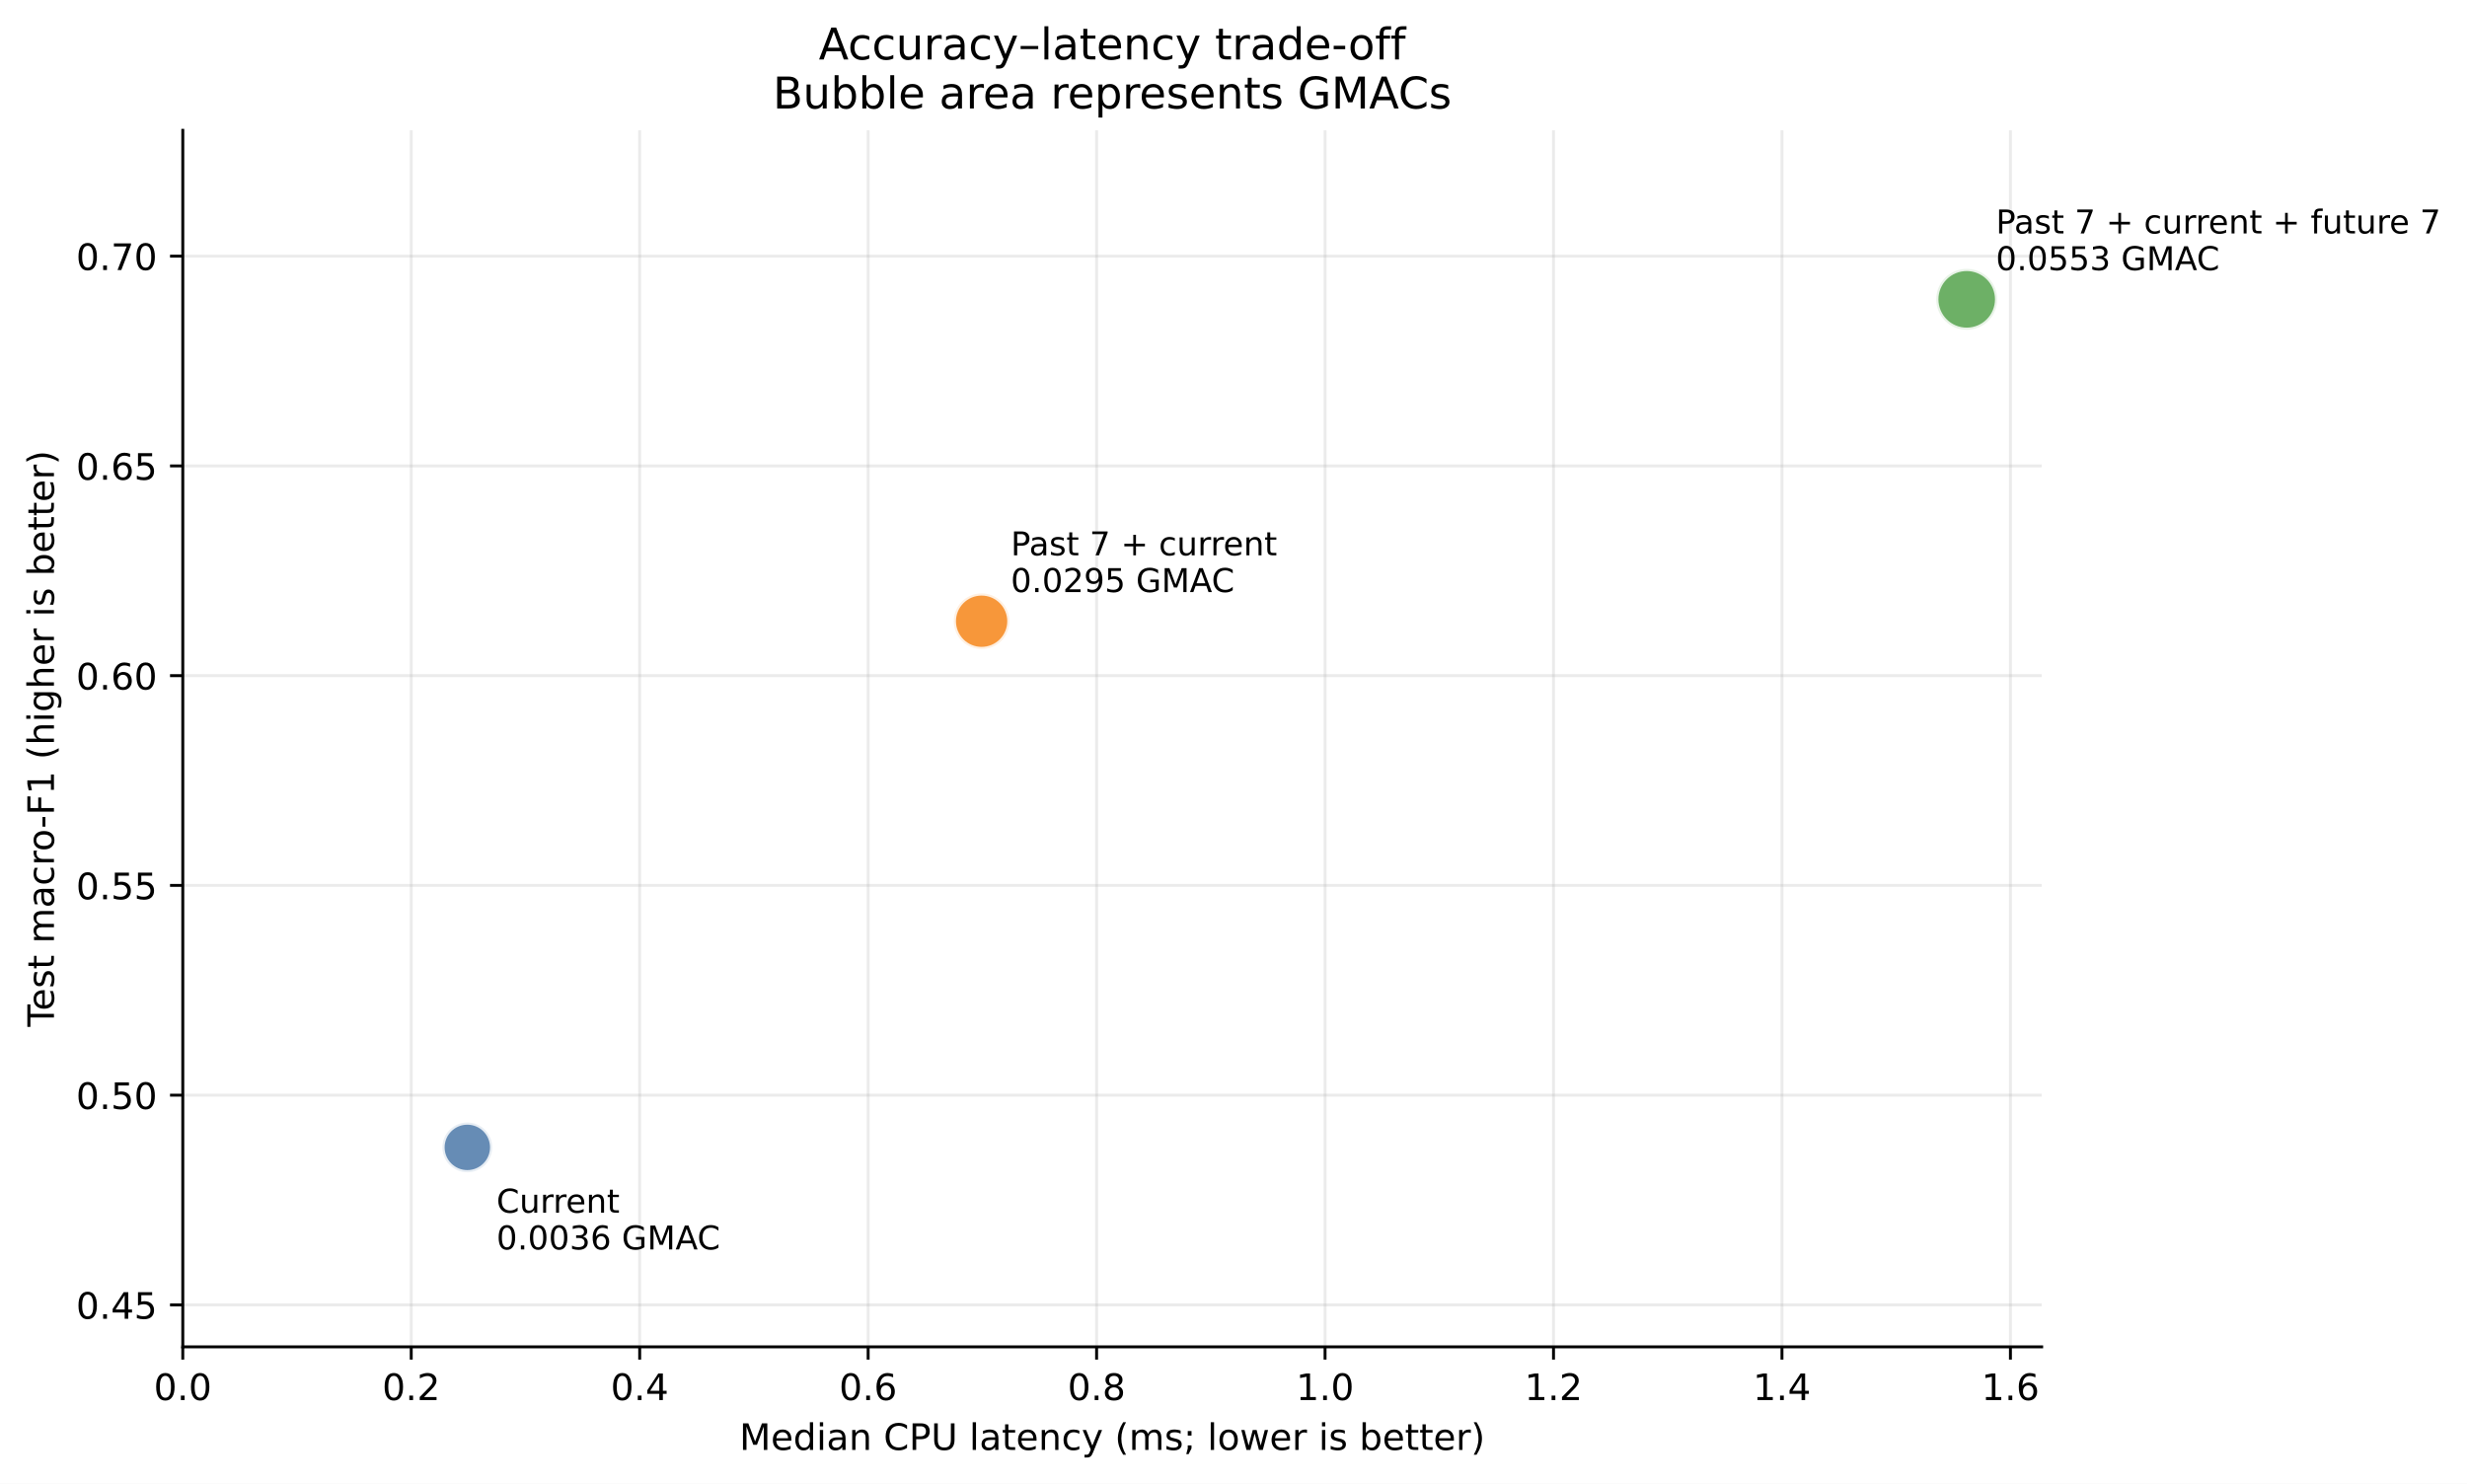
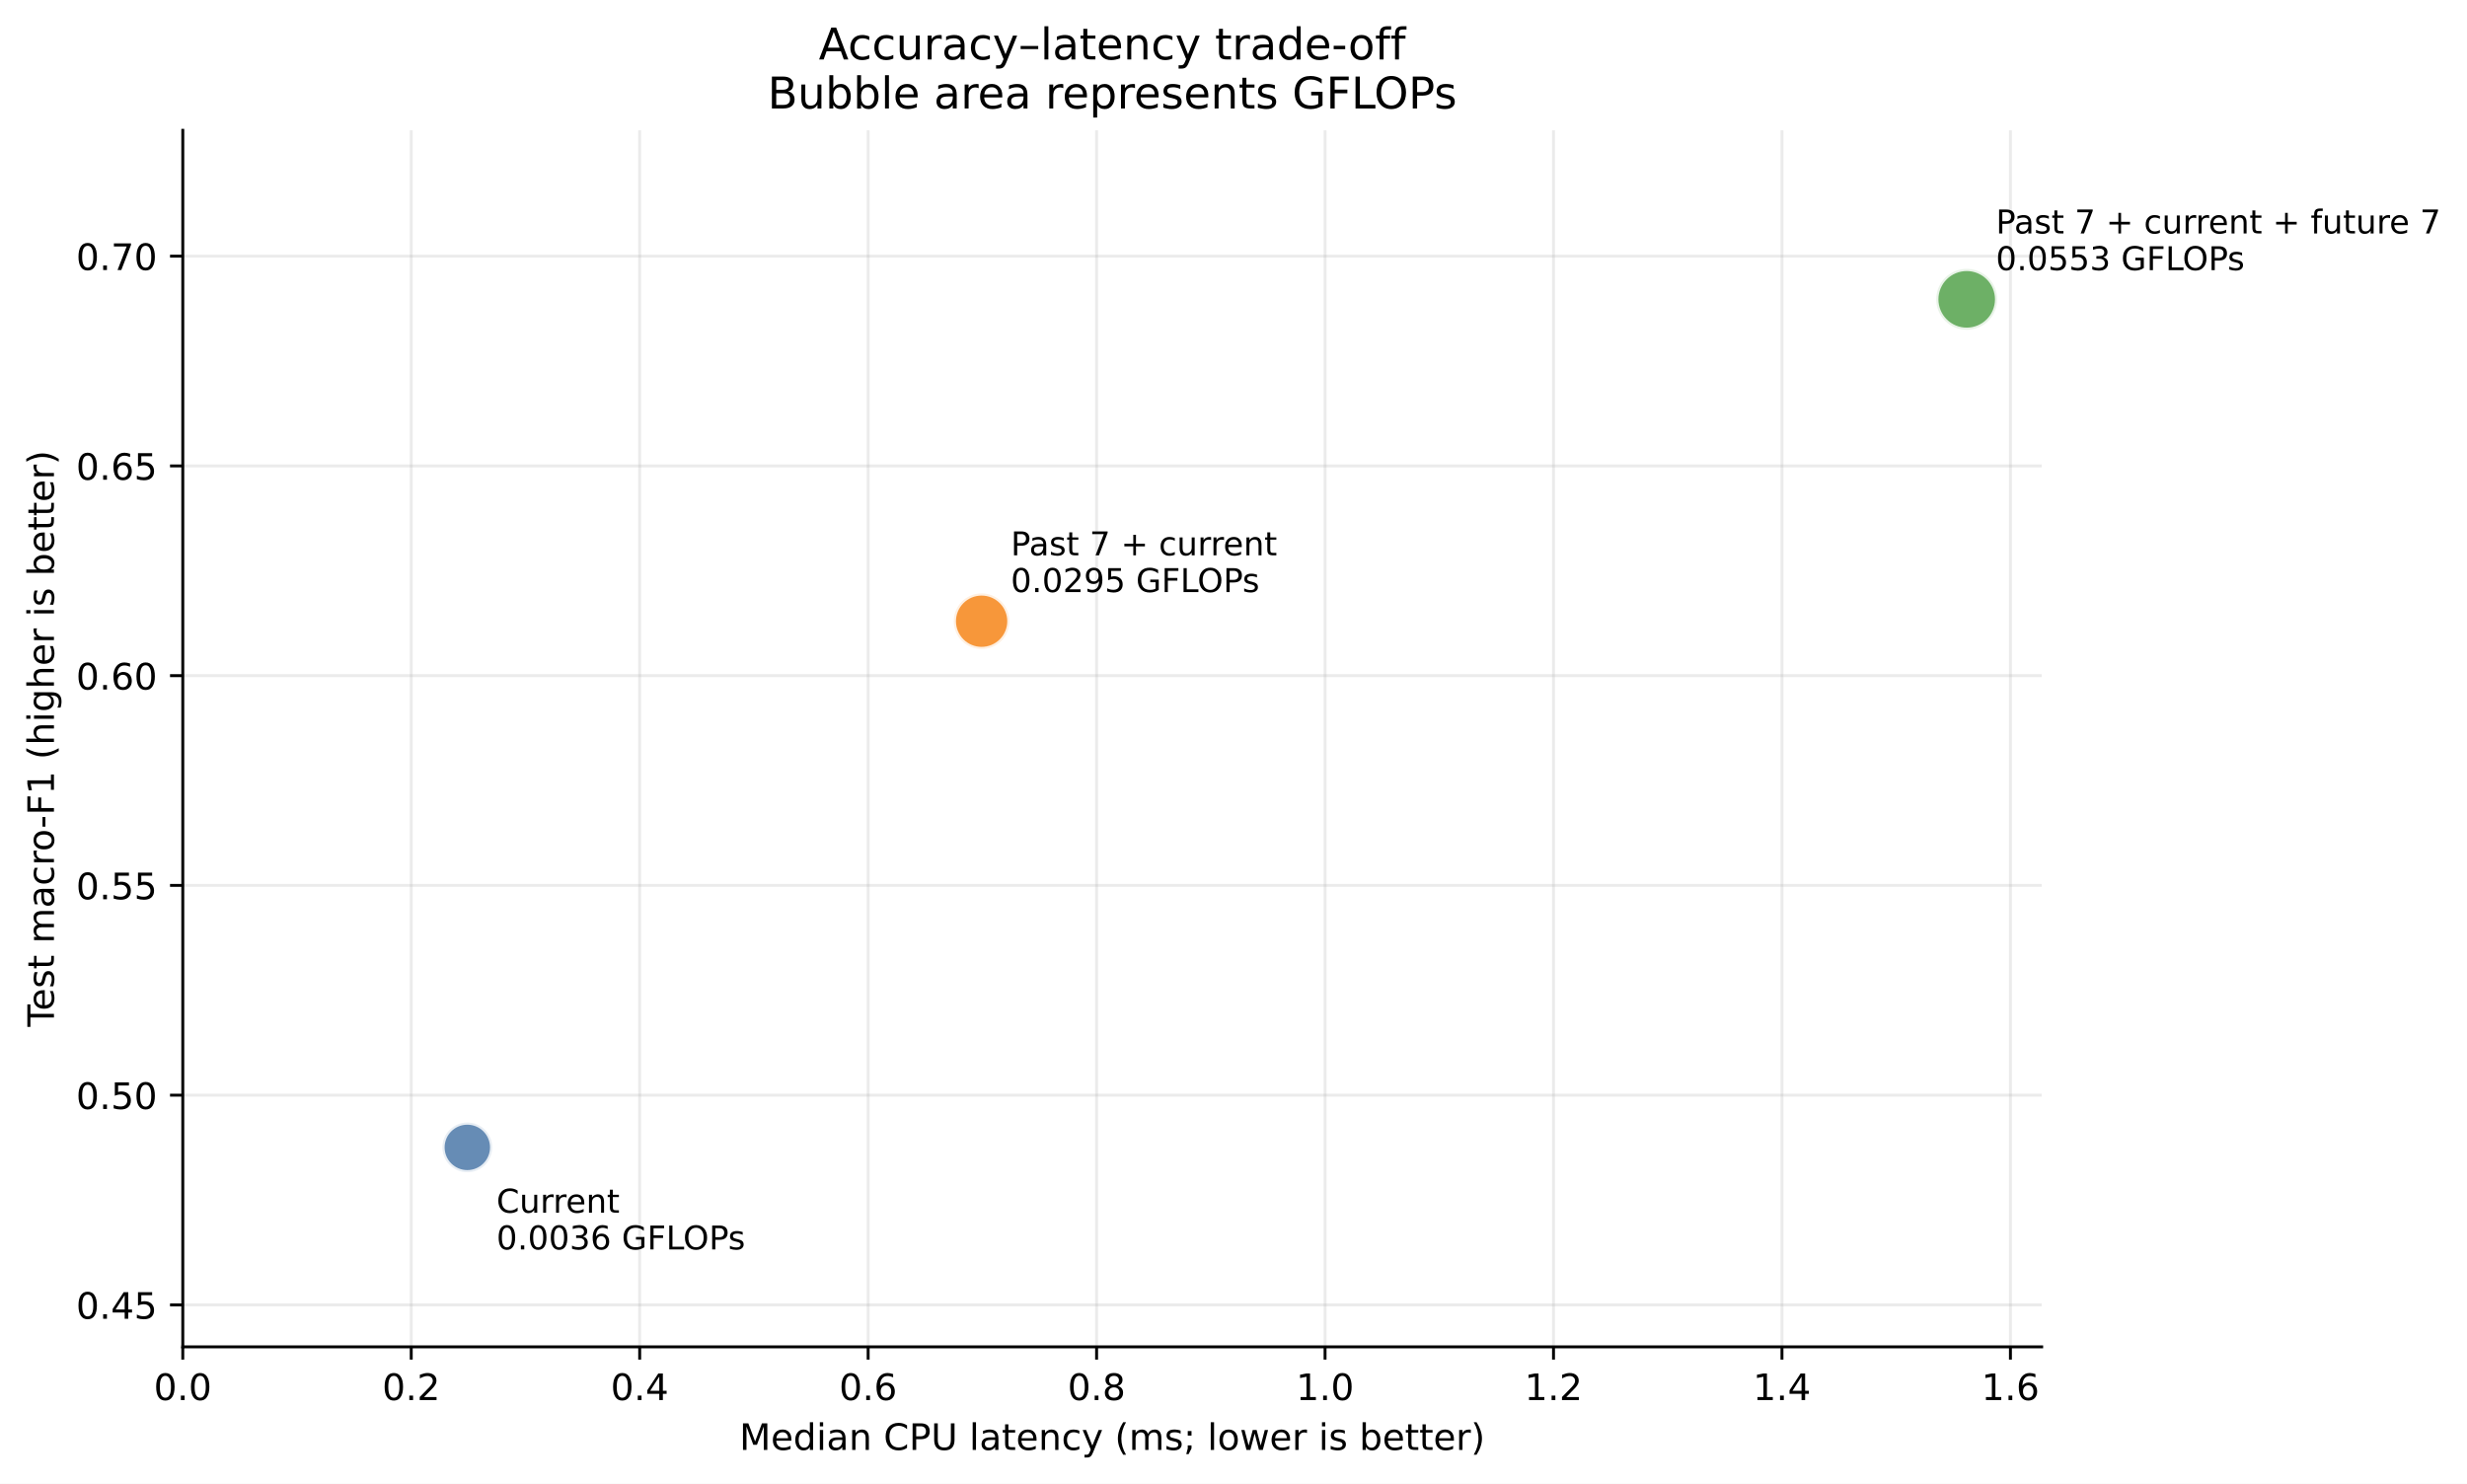
<svg xmlns="http://www.w3.org/2000/svg" xmlns:xlink="http://www.w3.org/1999/xlink" width="676.808pt" height="407.096pt" viewBox="0 0 676.808 407.096" version="1.1">
  <defs>
    <style type="text/css">*{stroke-linejoin: round; stroke-linecap: butt}</style>
  </defs>
  <g id="figure_1">
    <g id="patch_1">
      <path d="M 0 407.096 L 676.808 407.096 L 676.808 0 L 0 0 z " style="fill: #ffffff" />
    </g>
    <g id="axes_1">
      <g id="patch_2">
        <path d="M 50.144 369.539 L 560.123 369.539 L 560.123 35.755 L 50.144 35.755 z " style="fill: #ffffff" />
      </g>
      <g id="PathCollection_1">
        <defs>
          <path id="m8d2df858e8" d="M 0 6.829 C 1.811 6.829 3.548 6.11 4.829 4.829 C 6.11 3.548 6.829 1.811 6.829 0 C 6.829 -1.811 6.11 -3.548 4.829 -4.829 C 3.548 -6.11 1.811 -6.829 0 -6.829 C -1.811 -6.829 -3.548 -6.11 -4.829 -4.829 C -6.11 -3.548 -6.829 -1.811 -6.829 0 C -6.829 1.811 -6.11 3.548 -4.829 4.829 C -3.548 6.11 -1.811 6.829 0 6.829 z " style="stroke: #ffffff; stroke-opacity: 0.85; stroke-width: 1.2" />
        </defs>
        <g clip-path="url(#p406e04dd29)">
          <use xlink:href="#m8d2df858e8" x="128.207" y="314.811" style="fill: #4c78a8; fill-opacity: 0.85; stroke: #ffffff; stroke-opacity: 0.85; stroke-width: 1.2" />
        </g>
      </g>
      <g id="PathCollection_2">
        <defs>
          <path id="ma420ce0c9c" d="M 0 7.634 C 2.025 7.634 3.967 6.83 5.398 5.398 C 6.83 3.967 7.634 2.025 7.634 0 C 7.634 -2.025 6.83 -3.967 5.398 -5.398 C 3.967 -6.83 2.025 -7.634 0 -7.634 C -2.025 -7.634 -3.967 -6.83 -5.398 -5.398 C -6.83 -3.967 -7.634 -2.025 -7.634 0 C -7.634 2.025 -6.83 3.967 -5.398 5.398 C -3.967 6.83 -2.025 7.634 0 7.634 z " style="stroke: #ffffff; stroke-opacity: 0.85; stroke-width: 1.2" />
        </defs>
        <g clip-path="url(#p406e04dd29)">
          <use xlink:href="#ma420ce0c9c" x="269.299" y="170.448" style="fill: #f58518; fill-opacity: 0.85; stroke: #ffffff; stroke-opacity: 0.85; stroke-width: 1.2" />
        </g>
      </g>
      <g id="PathCollection_3">
        <defs>
          <path id="me7d0b31b0c" d="M 0 8.361 C 2.217 8.361 4.344 7.48 5.912 5.912 C 7.48 4.344 8.361 2.217 8.361 0 C 8.361 -2.217 7.48 -4.344 5.912 -5.912 C 4.344 -7.48 2.217 -8.361 0 -8.361 C -2.217 -8.361 -4.344 -7.48 -5.912 -5.912 C -7.48 -4.344 -8.361 -2.217 -8.361 0 C -8.361 2.217 -7.48 4.344 -5.912 5.912 C -4.344 7.48 -2.217 8.361 0 8.361 z " style="stroke: #ffffff; stroke-opacity: 0.85; stroke-width: 1.2" />
        </defs>
        <g clip-path="url(#p406e04dd29)">
          <use xlink:href="#me7d0b31b0c" x="539.555" y="82.13" style="fill: #54a24b; fill-opacity: 0.85; stroke: #ffffff; stroke-opacity: 0.85; stroke-width: 1.2" />
        </g>
      </g>
      <g id="matplotlib.axis_1">
        <g id="xtick_1">
          <g id="line2d_1">
            <path d="M 50.144 369.539 L 50.144 35.755 " clip-path="url(#p406e04dd29)" style="fill: none; stroke: #b0b0b0; stroke-opacity: 0.25; stroke-width: 0.8; stroke-linecap: square" />
          </g>
          <g id="line2d_2">
            <defs>
              <path id="m30dad92c24" d="M 0 0 L 0 3.5 " style="stroke: #000000; stroke-width: 0.8" />
            </defs>
            <g>
              <use xlink:href="#m30dad92c24" x="50.144" y="369.539" style="stroke: #000000; stroke-width: 0.8" />
            </g>
          </g>
          <g id="text_1">
            <text style="font-size: 10px; font-family: 'DejaVu Sans'; text-anchor: middle" x="50.144" y="384.138" transform="rotate(-0 50.14375 384.1379)">0.0</text>
          </g>
        </g>
        <g id="xtick_2">
          <g id="line2d_3">
            <path d="M 112.819 369.539 L 112.819 35.755 " clip-path="url(#p406e04dd29)" style="fill: none; stroke: #b0b0b0; stroke-opacity: 0.25; stroke-width: 0.8; stroke-linecap: square" />
          </g>
          <g id="line2d_4">
            <g>
              <use xlink:href="#m30dad92c24" x="112.819" y="369.539" style="stroke: #000000; stroke-width: 0.8" />
            </g>
          </g>
          <g id="text_2">
            <text style="font-size: 10px; font-family: 'DejaVu Sans'; text-anchor: middle" x="112.819" y="384.138" transform="rotate(-0 112.8194 384.1379)">0.2</text>
          </g>
        </g>
        <g id="xtick_3">
          <g id="line2d_5">
            <path d="M 175.495 369.539 L 175.495 35.755 " clip-path="url(#p406e04dd29)" style="fill: none; stroke: #b0b0b0; stroke-opacity: 0.25; stroke-width: 0.8; stroke-linecap: square" />
          </g>
          <g id="line2d_6">
            <g>
              <use xlink:href="#m30dad92c24" x="175.495" y="369.539" style="stroke: #000000; stroke-width: 0.8" />
            </g>
          </g>
          <g id="text_3">
            <text style="font-size: 10px; font-family: 'DejaVu Sans'; text-anchor: middle" x="175.495" y="384.138" transform="rotate(-0 175.495 384.1379)">0.4</text>
          </g>
        </g>
        <g id="xtick_4">
          <g id="line2d_7">
            <path d="M 238.171 369.539 L 238.171 35.755 " clip-path="url(#p406e04dd29)" style="fill: none; stroke: #b0b0b0; stroke-opacity: 0.25; stroke-width: 0.8; stroke-linecap: square" />
          </g>
          <g id="line2d_8">
            <g>
              <use xlink:href="#m30dad92c24" x="238.171" y="369.539" style="stroke: #000000; stroke-width: 0.8" />
            </g>
          </g>
          <g id="text_4">
            <text style="font-size: 10px; font-family: 'DejaVu Sans'; text-anchor: middle" x="238.171" y="384.138" transform="rotate(-0 238.1706 384.1379)">0.6</text>
          </g>
        </g>
        <g id="xtick_5">
          <g id="line2d_9">
            <path d="M 300.846 369.539 L 300.846 35.755 " clip-path="url(#p406e04dd29)" style="fill: none; stroke: #b0b0b0; stroke-opacity: 0.25; stroke-width: 0.8; stroke-linecap: square" />
          </g>
          <g id="line2d_10">
            <g>
              <use xlink:href="#m30dad92c24" x="300.846" y="369.539" style="stroke: #000000; stroke-width: 0.8" />
            </g>
          </g>
          <g id="text_5">
            <text style="font-size: 10px; font-family: 'DejaVu Sans'; text-anchor: middle" x="300.846" y="384.138" transform="rotate(-0 300.8462 384.1379)">0.8</text>
          </g>
        </g>
        <g id="xtick_6">
          <g id="line2d_11">
            <path d="M 363.522 369.539 L 363.522 35.755 " clip-path="url(#p406e04dd29)" style="fill: none; stroke: #b0b0b0; stroke-opacity: 0.25; stroke-width: 0.8; stroke-linecap: square" />
          </g>
          <g id="line2d_12">
            <g>
              <use xlink:href="#m30dad92c24" x="363.522" y="369.539" style="stroke: #000000; stroke-width: 0.8" />
            </g>
          </g>
          <g id="text_6">
            <text style="font-size: 10px; font-family: 'DejaVu Sans'; text-anchor: middle" x="363.522" y="384.138" transform="rotate(-0 363.5218 384.1379)">1.0</text>
          </g>
        </g>
        <g id="xtick_7">
          <g id="line2d_13">
            <path d="M 426.197 369.539 L 426.197 35.755 " clip-path="url(#p406e04dd29)" style="fill: none; stroke: #b0b0b0; stroke-opacity: 0.25; stroke-width: 0.8; stroke-linecap: square" />
          </g>
          <g id="line2d_14">
            <g>
              <use xlink:href="#m30dad92c24" x="426.197" y="369.539" style="stroke: #000000; stroke-width: 0.8" />
            </g>
          </g>
          <g id="text_7">
            <text style="font-size: 10px; font-family: 'DejaVu Sans'; text-anchor: middle" x="426.197" y="384.138" transform="rotate(-0 426.1975 384.1379)">1.2</text>
          </g>
        </g>
        <g id="xtick_8">
          <g id="line2d_15">
            <path d="M 488.873 369.539 L 488.873 35.755 " clip-path="url(#p406e04dd29)" style="fill: none; stroke: #b0b0b0; stroke-opacity: 0.25; stroke-width: 0.8; stroke-linecap: square" />
          </g>
          <g id="line2d_16">
            <g>
              <use xlink:href="#m30dad92c24" x="488.873" y="369.539" style="stroke: #000000; stroke-width: 0.8" />
            </g>
          </g>
          <g id="text_8">
            <text style="font-size: 10px; font-family: 'DejaVu Sans'; text-anchor: middle" x="488.873" y="384.138" transform="rotate(-0 488.8731 384.1379)">1.4</text>
          </g>
        </g>
        <g id="xtick_9">
          <g id="line2d_17">
            <path d="M 551.549 369.539 L 551.549 35.755 " clip-path="url(#p406e04dd29)" style="fill: none; stroke: #b0b0b0; stroke-opacity: 0.25; stroke-width: 0.8; stroke-linecap: square" />
          </g>
          <g id="line2d_18">
            <g>
              <use xlink:href="#m30dad92c24" x="551.549" y="369.539" style="stroke: #000000; stroke-width: 0.8" />
            </g>
          </g>
          <g id="text_9">
            <text style="font-size: 10px; font-family: 'DejaVu Sans'; text-anchor: middle" x="551.549" y="384.138" transform="rotate(-0 551.5487 384.1379)">1.6</text>
          </g>
        </g>
        <g id="text_10">
          <text style="font-size: 10px; font-family: 'DejaVu Sans'; text-anchor: middle" x="305.133" y="397.816" transform="rotate(-0 305.1332 397.8161)">Median CPU latency (ms; lower is better)</text>
        </g>
      </g>
      <g id="matplotlib.axis_2">
        <g id="ytick_1">
          <g id="line2d_19">
            <path d="M 50.144 358.03 L 560.123 358.03 " clip-path="url(#p406e04dd29)" style="fill: none; stroke: #b0b0b0; stroke-opacity: 0.25; stroke-width: 0.8; stroke-linecap: square" />
          </g>
          <g id="line2d_20">
            <defs>
              <path id="ma532637b3f" d="M 0 0 L -3.5 0 " style="stroke: #000000; stroke-width: 0.8" />
            </defs>
            <g>
              <use xlink:href="#ma532637b3f" x="50.144" y="358.03" style="stroke: #000000; stroke-width: 0.8" />
            </g>
          </g>
          <g id="text_11">
            <text style="font-size: 10px; font-family: 'DejaVu Sans'; text-anchor: end" x="43.144" y="361.829" transform="rotate(-0 43.14375 361.8289)">0.45</text>
          </g>
        </g>
        <g id="ytick_2">
          <g id="line2d_21">
            <path d="M 50.144 300.481 L 560.123 300.481 " clip-path="url(#p406e04dd29)" style="fill: none; stroke: #b0b0b0; stroke-opacity: 0.25; stroke-width: 0.8; stroke-linecap: square" />
          </g>
          <g id="line2d_22">
            <g>
              <use xlink:href="#ma532637b3f" x="50.144" y="300.481" style="stroke: #000000; stroke-width: 0.8" />
            </g>
          </g>
          <g id="text_12">
            <text style="font-size: 10px; font-family: 'DejaVu Sans'; text-anchor: end" x="43.144" y="304.28" transform="rotate(-0 43.14375 304.28)">0.50</text>
          </g>
        </g>
        <g id="ytick_3">
          <g id="line2d_23">
            <path d="M 50.144 242.932 L 560.123 242.932 " clip-path="url(#p406e04dd29)" style="fill: none; stroke: #b0b0b0; stroke-opacity: 0.25; stroke-width: 0.8; stroke-linecap: square" />
          </g>
          <g id="line2d_24">
            <g>
              <use xlink:href="#ma532637b3f" x="50.144" y="242.932" style="stroke: #000000; stroke-width: 0.8" />
            </g>
          </g>
          <g id="text_13">
            <text style="font-size: 10px; font-family: 'DejaVu Sans'; text-anchor: end" x="43.144" y="246.731" transform="rotate(-0 43.14375 246.731)">0.55</text>
          </g>
        </g>
        <g id="ytick_4">
          <g id="line2d_25">
            <path d="M 50.144 185.383 L 560.123 185.383 " clip-path="url(#p406e04dd29)" style="fill: none; stroke: #b0b0b0; stroke-opacity: 0.25; stroke-width: 0.8; stroke-linecap: square" />
          </g>
          <g id="line2d_26">
            <g>
              <use xlink:href="#ma532637b3f" x="50.144" y="185.383" style="stroke: #000000; stroke-width: 0.8" />
            </g>
          </g>
          <g id="text_14">
            <text style="font-size: 10px; font-family: 'DejaVu Sans'; text-anchor: end" x="43.144" y="189.182" transform="rotate(-0 43.14375 189.182)">0.60</text>
          </g>
        </g>
        <g id="ytick_5">
          <g id="line2d_27">
            <path d="M 50.144 127.834 L 560.123 127.834 " clip-path="url(#p406e04dd29)" style="fill: none; stroke: #b0b0b0; stroke-opacity: 0.25; stroke-width: 0.8; stroke-linecap: square" />
          </g>
          <g id="line2d_28">
            <g>
              <use xlink:href="#ma532637b3f" x="50.144" y="127.834" style="stroke: #000000; stroke-width: 0.8" />
            </g>
          </g>
          <g id="text_15">
            <text style="font-size: 10px; font-family: 'DejaVu Sans'; text-anchor: end" x="43.144" y="131.633" transform="rotate(-0 43.14375 131.6331)">0.65</text>
          </g>
        </g>
        <g id="ytick_6">
          <g id="line2d_29">
            <path d="M 50.144 70.285 L 560.123 70.285 " clip-path="url(#p406e04dd29)" style="fill: none; stroke: #b0b0b0; stroke-opacity: 0.25; stroke-width: 0.8; stroke-linecap: square" />
          </g>
          <g id="line2d_30">
            <g>
              <use xlink:href="#ma532637b3f" x="50.144" y="70.285" style="stroke: #000000; stroke-width: 0.8" />
            </g>
          </g>
          <g id="text_16">
            <text style="font-size: 10px; font-family: 'DejaVu Sans'; text-anchor: end" x="43.144" y="74.084" transform="rotate(-0 43.14375 74.0841)">0.70</text>
          </g>
        </g>
        <g id="text_17">
          <text style="font-size: 10px; font-family: 'DejaVu Sans'; text-anchor: middle" x="14.798" y="202.648" transform="rotate(-90 14.79844 202.6475)">Test macro-F1 (higher is better)</text>
        </g>
      </g>
      <g id="patch_3">
        <path d="M 50.144 369.539 L 50.144 35.755 " style="fill: none; stroke: #000000; stroke-width: 0.8; stroke-linejoin: miter; stroke-linecap: square" />
      </g>
      <g id="patch_4">
        <path d="M 50.144 369.539 L 560.123 369.539 " style="fill: none; stroke: #000000; stroke-width: 0.8; stroke-linejoin: miter; stroke-linecap: square" />
      </g>
      <g id="text_18">
        <text style="font-size: 9px; font-family: 'DejaVu Sans'" transform="translate(136.2075 332.7328)">Current</text>
-         <text style="font-size: 9px; font-family: 'DejaVu Sans'" transform="translate(136.2075 342.8109)">0.0036 GMAC</text>
+         <text style="font-size: 9px; font-family: 'DejaVu Sans'" transform="translate(136.2075 342.8109)">0.0036 GFLOPs</text>
      </g>
      <g id="text_19">
        <text style="font-size: 9px; font-family: 'DejaVu Sans'" transform="translate(277.2994 152.3705)">Past 7 + current</text>
-         <text style="font-size: 9px; font-family: 'DejaVu Sans'" transform="translate(277.2994 162.4485)">0.0295 GMAC</text>
+         <text style="font-size: 9px; font-family: 'DejaVu Sans'" transform="translate(277.2994 162.4485)">0.0295 GFLOPs</text>
      </g>
      <g id="text_20">
        <text style="font-size: 9px; font-family: 'DejaVu Sans'" transform="translate(547.5552 64.0515)">Past 7 + current + future 7</text>
-         <text style="font-size: 9px; font-family: 'DejaVu Sans'" transform="translate(547.5552 74.12953)">0.0553 GMAC</text>
+         <text style="font-size: 9px; font-family: 'DejaVu Sans'" transform="translate(547.5552 74.12953)">0.0553 GFLOPs</text>
      </g>
      <g id="text_21">
        <text style="font-size: 12px; font-family: 'DejaVu Sans'" transform="translate(224.6226 16.31812)">Accuracy–latency trade-off</text>
-         <text style="font-size: 12px; font-family: 'DejaVu Sans'" transform="translate(212.0451 29.7555)">Bubble area represents GMACs</text>
+         <text style="font-size: 12px; font-family: 'DejaVu Sans'" transform="translate(210.5985 29.7555)">Bubble area represents GFLOPs</text>
      </g>
    </g>
  </g>
  <defs>
    <clipPath id="p406e04dd29">
      <rect x="50.144" y="35.755" width="509.979" height="333.784" />
    </clipPath>
  </defs>
</svg>
